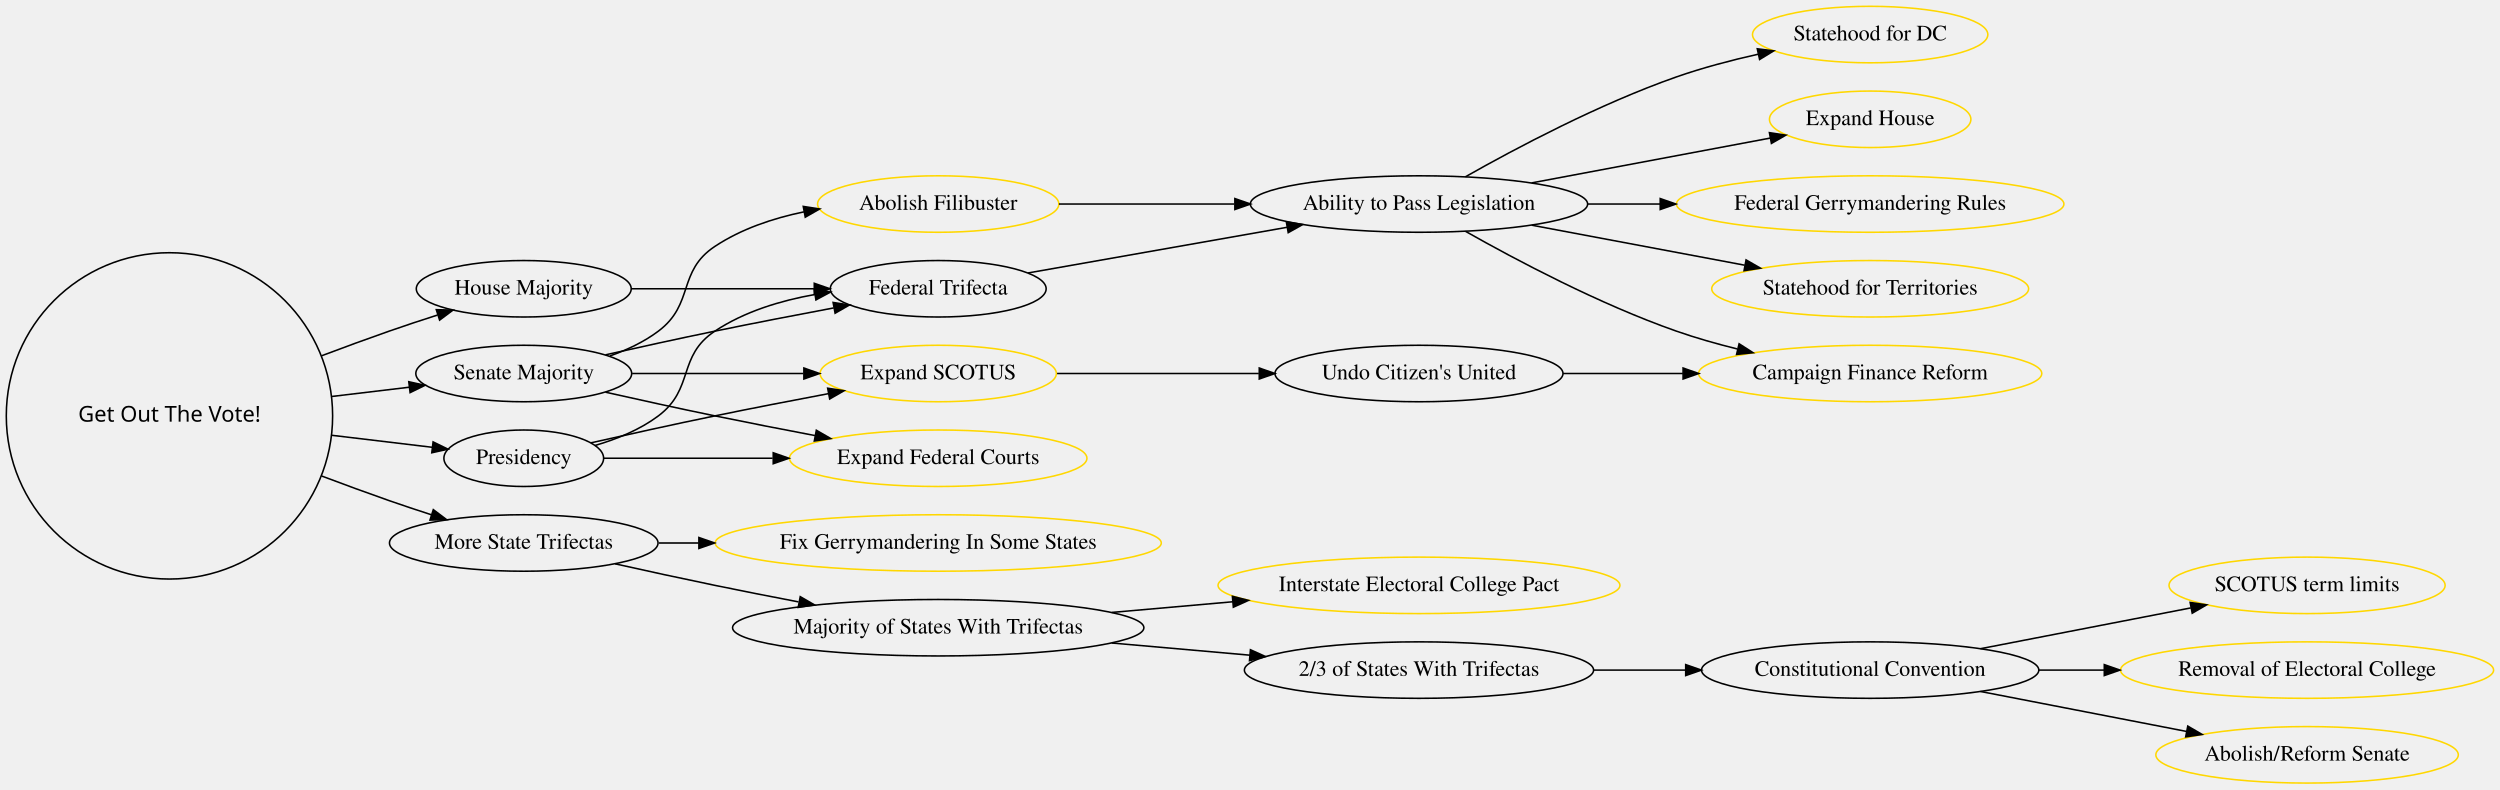
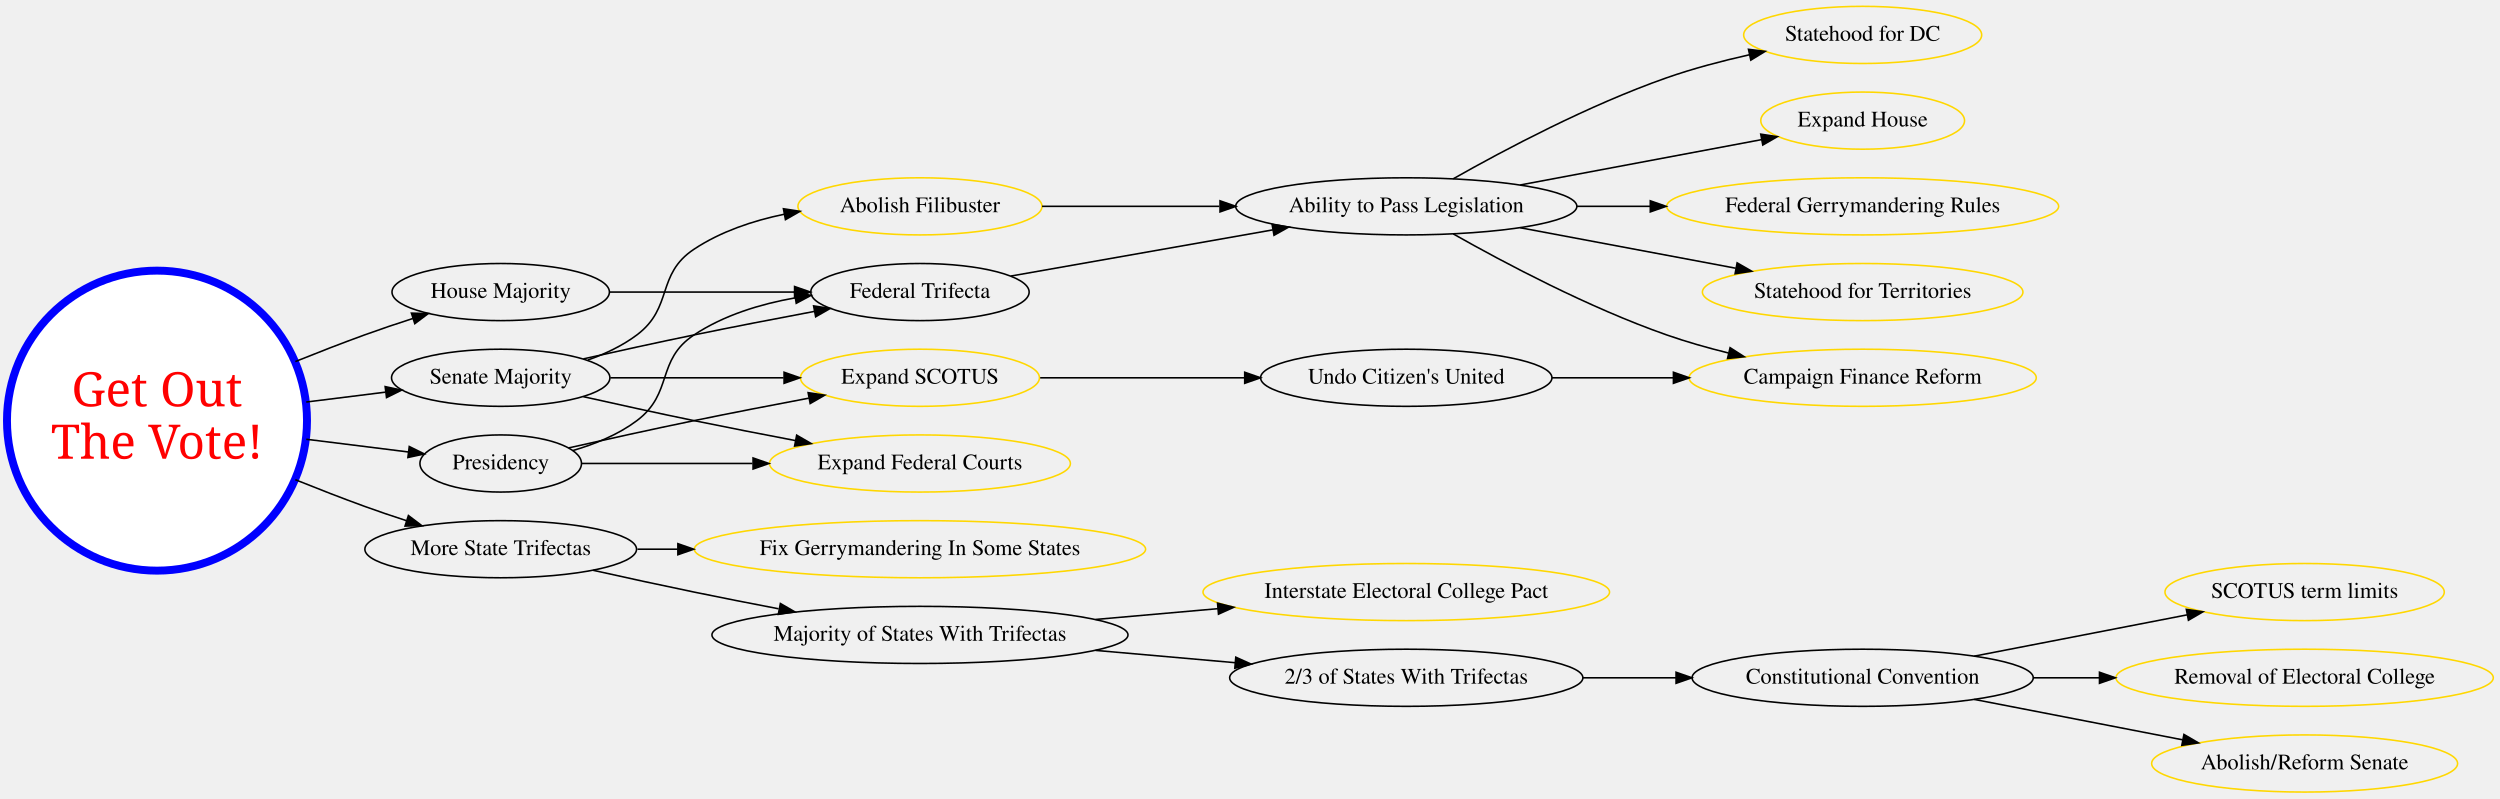
- <svg xmlns="http://www.w3.org/2000/svg" width="1593pt" height="503pt" viewBox="0.00 0.00 1593.18 503.00">
+ <svg xmlns="http://www.w3.org/2000/svg" width="1575pt" height="503pt" viewBox="0.00 0.00 1574.70 503.00">
  <g id="graph0" class="graph" transform="scale(1 1) rotate(0) translate(4 499)">
    <g id="node1" class="node">
-       <ellipse fill="none" stroke="#ffd700" cx="593.904" cy="-261" rx="75.287" ry="18" />
-       <text text-anchor="middle" x="593.904" y="-257.3" font-family="Times,serif" font-size="14.00" fill="#000000">Expand SCOTUS</text>
+       <ellipse fill="none" stroke="#ffd700" cx="575.427" cy="-261" rx="75.287" ry="18" />
+       <text text-anchor="middle" x="575.427" y="-257.3" font-family="Times,serif" font-size="14.00" fill="#000000">Expand SCOTUS</text>
    </g>
    <g id="node15" class="node">
-       <ellipse fill="none" stroke="#000000" cx="900.28" cy="-261" rx="91.784" ry="18" />
-       <text text-anchor="middle" x="900.28" y="-257.3" font-family="Times,serif" font-size="14.00" fill="#000000">Undo Citizen's United</text>
+       <ellipse fill="none" stroke="#000000" cx="881.803" cy="-261" rx="91.784" ry="18" />
+       <text text-anchor="middle" x="881.803" y="-257.3" font-family="Times,serif" font-size="14.00" fill="#000000">Undo Citizen's United</text>
    </g>
    <g id="edge5" class="edge">
-       <path fill="none" stroke="#000000" d="M669.637,-261C708.435,-261 756.227,-261 798.227,-261" />
-       <polygon fill="#000000" stroke="#000000" points="798.49,-264.5 808.49,-261 798.49,-257.5 798.49,-264.5" />
+       <path fill="none" stroke="#000000" d="M651.16,-261C689.958,-261 737.75,-261 779.75,-261" />
+       <polygon fill="#000000" stroke="#000000" points="780.013,-264.5 790.013,-261 780.013,-257.5 780.013,-264.5" />
    </g>
    <g id="node2" class="node">
-       <ellipse fill="none" stroke="#ffd700" cx="1466.236" cy="-126" rx="87.985" ry="18" />
-       <text text-anchor="middle" x="1466.236" y="-122.3" font-family="Times,serif" font-size="14.00" fill="#000000">SCOTUS term limits</text>
+       <ellipse fill="none" stroke="#ffd700" cx="1447.759" cy="-126" rx="87.985" ry="18" />
+       <text text-anchor="middle" x="1447.759" y="-122.3" font-family="Times,serif" font-size="14.00" fill="#000000">SCOTUS term limits</text>
    </g>
    <g id="node3" class="node">
-       <ellipse fill="none" stroke="#ffd700" cx="593.904" cy="-207" rx="94.783" ry="18" />
-       <text text-anchor="middle" x="593.904" y="-203.3" font-family="Times,serif" font-size="14.00" fill="#000000">Expand Federal Courts</text>
+       <ellipse fill="none" stroke="#ffd700" cx="575.427" cy="-207" rx="94.783" ry="18" />
+       <text text-anchor="middle" x="575.427" y="-203.3" font-family="Times,serif" font-size="14.00" fill="#000000">Expand Federal Courts</text>
    </g>
    <g id="node4" class="node">
-       <ellipse fill="none" stroke="#ffd700" cx="1187.807" cy="-261" rx="109.381" ry="18" />
-       <text text-anchor="middle" x="1187.807" y="-257.3" font-family="Times,serif" font-size="14.00" fill="#000000">Campaign Finance Reform</text>
+       <ellipse fill="none" stroke="#ffd700" cx="1169.331" cy="-261" rx="109.381" ry="18" />
+       <text text-anchor="middle" x="1169.331" y="-257.3" font-family="Times,serif" font-size="14.00" fill="#000000">Campaign Finance Reform</text>
    </g>
    <g id="node5" class="node">
-       <ellipse fill="none" stroke="#ffd700" cx="1187.807" cy="-369" rx="123.478" ry="18" />
-       <text text-anchor="middle" x="1187.807" y="-365.3" font-family="Times,serif" font-size="14.00" fill="#000000">Federal Gerrymandering Rules</text>
+       <ellipse fill="none" stroke="#ffd700" cx="1169.331" cy="-369" rx="123.478" ry="18" />
+       <text text-anchor="middle" x="1169.331" y="-365.3" font-family="Times,serif" font-size="14.00" fill="#000000">Federal Gerrymandering Rules</text>
    </g>
    <g id="node6" class="node">
-       <ellipse fill="none" stroke="#ffd700" cx="593.904" cy="-153" rx="142.175" ry="18" />
-       <text text-anchor="middle" x="593.904" y="-149.3" font-family="Times,serif" font-size="14.00" fill="#000000">Fix Gerrymandering In Some States</text>
+       <ellipse fill="none" stroke="#ffd700" cx="575.427" cy="-153" rx="142.175" ry="18" />
+       <text text-anchor="middle" x="575.427" y="-149.3" font-family="Times,serif" font-size="14.00" fill="#000000">Fix Gerrymandering In Some States</text>
    </g>
    <g id="node7" class="node">
-       <ellipse fill="none" stroke="#ffd700" cx="900.28" cy="-126" rx="128.077" ry="18" />
-       <text text-anchor="middle" x="900.28" y="-122.3" font-family="Times,serif" font-size="14.00" fill="#000000">Interstate Electoral College Pact</text>
+       <ellipse fill="none" stroke="#ffd700" cx="881.803" cy="-126" rx="128.077" ry="18" />
+       <text text-anchor="middle" x="881.803" y="-122.3" font-family="Times,serif" font-size="14.00" fill="#000000">Interstate Electoral College Pact</text>
    </g>
    <g id="node8" class="node">
-       <ellipse fill="none" stroke="#ffd700" cx="1466.236" cy="-72" rx="118.879" ry="18" />
-       <text text-anchor="middle" x="1466.236" y="-68.3" font-family="Times,serif" font-size="14.00" fill="#000000">Removal of Electoral College</text>
+       <ellipse fill="none" stroke="#ffd700" cx="1447.759" cy="-72" rx="118.879" ry="18" />
+       <text text-anchor="middle" x="1447.759" y="-68.3" font-family="Times,serif" font-size="14.00" fill="#000000">Removal of Electoral College</text>
    </g>
    <g id="node9" class="node">
-       <ellipse fill="none" stroke="#ffd700" cx="1187.807" cy="-315" rx="100.983" ry="18" />
-       <text text-anchor="middle" x="1187.807" y="-311.3" font-family="Times,serif" font-size="14.00" fill="#000000">Statehood for Territories</text>
+       <ellipse fill="none" stroke="#ffd700" cx="1169.331" cy="-315" rx="100.983" ry="18" />
+       <text text-anchor="middle" x="1169.331" y="-311.3" font-family="Times,serif" font-size="14.00" fill="#000000">Statehood for Territories</text>
    </g>
    <g id="node10" class="node">
-       <ellipse fill="none" stroke="#ffd700" cx="1187.807" cy="-477" rx="74.987" ry="18" />
-       <text text-anchor="middle" x="1187.807" y="-473.3" font-family="Times,serif" font-size="14.00" fill="#000000">Statehood for DC</text>
+       <ellipse fill="none" stroke="#ffd700" cx="1169.331" cy="-477" rx="74.987" ry="18" />
+       <text text-anchor="middle" x="1169.331" y="-473.3" font-family="Times,serif" font-size="14.00" fill="#000000">Statehood for DC</text>
    </g>
    <g id="node11" class="node">
-       <ellipse fill="none" stroke="#ffd700" cx="1466.236" cy="-18" rx="96.383" ry="18" />
-       <text text-anchor="middle" x="1466.236" y="-14.3" font-family="Times,serif" font-size="14.00" fill="#000000">Abolish/Reform Senate</text>
+       <ellipse fill="none" stroke="#ffd700" cx="1447.759" cy="-18" rx="96.383" ry="18" />
+       <text text-anchor="middle" x="1447.759" y="-14.3" font-family="Times,serif" font-size="14.00" fill="#000000">Abolish/Reform Senate</text>
    </g>
    <g id="node12" class="node">
-       <ellipse fill="none" stroke="#ffd700" cx="593.904" cy="-369" rx="76.887" ry="18" />
-       <text text-anchor="middle" x="593.904" y="-365.3" font-family="Times,serif" font-size="14.00" fill="#000000">Abolish Filibuster</text>
+       <ellipse fill="none" stroke="#ffd700" cx="575.427" cy="-369" rx="76.887" ry="18" />
+       <text text-anchor="middle" x="575.427" y="-365.3" font-family="Times,serif" font-size="14.00" fill="#000000">Abolish Filibuster</text>
    </g>
    <g id="node14" class="node">
-       <ellipse fill="none" stroke="#000000" cx="900.28" cy="-369" rx="107.481" ry="18" />
-       <text text-anchor="middle" x="900.28" y="-365.3" font-family="Times,serif" font-size="14.00" fill="#000000">Ability to Pass Legislation</text>
+       <ellipse fill="none" stroke="#000000" cx="881.803" cy="-369" rx="107.481" ry="18" />
+       <text text-anchor="middle" x="881.803" y="-365.3" font-family="Times,serif" font-size="14.00" fill="#000000">Ability to Pass Legislation</text>
    </g>
    <g id="edge7" class="edge">
-       <path fill="none" stroke="#000000" d="M670.82,-369C704.601,-369 745.027,-369 782.47,-369" />
-       <polygon fill="#000000" stroke="#000000" points="782.943,-372.5 792.943,-369 782.943,-365.5 782.943,-372.5" />
+       <path fill="none" stroke="#000000" d="M652.343,-369C686.125,-369 726.55,-369 763.992,-369" />
+       <polygon fill="#000000" stroke="#000000" points="764.466,-372.5 774.466,-369 764.466,-365.5 764.466,-372.5" />
    </g>
    <g id="node13" class="node">
-       <ellipse fill="none" stroke="#ffd700" cx="1187.807" cy="-423" rx="64.189" ry="18" />
-       <text text-anchor="middle" x="1187.807" y="-419.3" font-family="Times,serif" font-size="14.00" fill="#000000">Expand House</text>
+       <ellipse fill="none" stroke="#ffd700" cx="1169.331" cy="-423" rx="64.189" ry="18" />
+       <text text-anchor="middle" x="1169.331" y="-419.3" font-family="Times,serif" font-size="14.00" fill="#000000">Expand House</text>
    </g>
    <g id="edge13" class="edge">
-       <path fill="none" stroke="#000000" d="M929.857,-351.641C961.989,-333.447 1015.308,-305.169 1064.318,-288 1076.697,-283.664 1090.026,-279.88 1103.187,-276.628" />
-       <polygon fill="#000000" stroke="#000000" points="1104.283,-279.965 1113.201,-274.245 1102.662,-273.156 1104.283,-279.965" />
+       <path fill="none" stroke="#000000" d="M911.38,-351.641C943.512,-333.447 996.831,-305.169 1045.841,-288 1058.22,-283.664 1071.549,-279.88 1084.71,-276.628" />
+       <polygon fill="#000000" stroke="#000000" points="1085.806,-279.965 1094.724,-274.245 1084.185,-273.156 1085.806,-279.965" />
    </g>
    <g id="edge16" class="edge">
-       <path fill="none" stroke="#000000" d="M1007.753,-369C1022.801,-369 1038.416,-369 1053.878,-369" />
-       <polygon fill="#000000" stroke="#000000" points="1054.009,-372.5 1064.009,-369 1054.009,-365.5 1054.009,-372.5" />
+       <path fill="none" stroke="#000000" d="M989.276,-369C1004.324,-369 1019.939,-369 1035.401,-369" />
+       <polygon fill="#000000" stroke="#000000" points="1035.533,-372.5 1045.533,-369 1035.533,-365.5 1035.533,-372.5" />
    </g>
    <g id="edge17" class="edge">
-       <path fill="none" stroke="#000000" d="M972.093,-355.513C1013.363,-347.762 1065.29,-338.01 1107.855,-330.016" />
-       <polygon fill="#000000" stroke="#000000" points="1108.719,-333.415 1117.901,-328.129 1107.427,-326.535 1108.719,-333.415" />
+       <path fill="none" stroke="#000000" d="M953.616,-355.513C994.886,-347.762 1046.813,-338.01 1089.378,-330.016" />
+       <polygon fill="#000000" stroke="#000000" points="1090.242,-333.415 1099.424,-328.129 1088.95,-326.535 1090.242,-333.415" />
    </g>
    <g id="edge14" class="edge">
-       <path fill="none" stroke="#000000" d="M929.857,-386.359C961.989,-404.553 1015.308,-432.831 1064.318,-450 1080.853,-455.792 1099.084,-460.598 1116.345,-464.468" />
-       <polygon fill="#000000" stroke="#000000" points="1115.862,-467.945 1126.376,-466.64 1117.343,-461.103 1115.862,-467.945" />
+       <path fill="none" stroke="#000000" d="M911.38,-386.359C943.512,-404.553 996.831,-432.831 1045.841,-450 1062.376,-455.792 1080.607,-460.598 1097.868,-464.468" />
+       <polygon fill="#000000" stroke="#000000" points="1097.385,-467.945 1107.899,-466.64 1098.866,-461.103 1097.385,-467.945" />
    </g>
    <g id="edge15" class="edge">
-       <path fill="none" stroke="#000000" d="M972.093,-382.487C1018.795,-391.258 1079.144,-402.592 1124.13,-411.041" />
-       <polygon fill="#000000" stroke="#000000" points="1123.586,-414.5 1134.06,-412.906 1124.878,-407.62 1123.586,-414.5" />
+       <path fill="none" stroke="#000000" d="M953.616,-382.487C1000.318,-391.258 1060.667,-402.592 1105.653,-411.041" />
+       <polygon fill="#000000" stroke="#000000" points="1105.109,-414.5 1115.583,-412.906 1106.401,-407.62 1105.109,-414.5" />
    </g>
    <g id="edge1" class="edge">
-       <path fill="none" stroke="#000000" d="M992.046,-261C1016.348,-261 1042.942,-261 1068.476,-261" />
-       <polygon fill="#000000" stroke="#000000" points="1068.581,-264.5 1078.581,-261 1068.581,-257.5 1068.581,-264.5" />
+       <path fill="none" stroke="#000000" d="M973.569,-261C997.871,-261 1024.465,-261 1049.999,-261" />
+       <polygon fill="#000000" stroke="#000000" points="1050.104,-264.5 1060.104,-261 1050.104,-257.5 1050.104,-264.5" />
    </g>
    <g id="node16" class="node">
-       <ellipse fill="none" stroke="#000000" cx="593.904" cy="-315" rx="68.788" ry="18" />
-       <text text-anchor="middle" x="593.904" y="-311.3" font-family="Times,serif" font-size="14.00" fill="#000000">Federal Trifecta</text>
+       <ellipse fill="none" stroke="#000000" cx="575.427" cy="-315" rx="68.788" ry="18" />
+       <text text-anchor="middle" x="575.427" y="-311.3" font-family="Times,serif" font-size="14.00" fill="#000000">Federal Trifecta</text>
    </g>
    <g id="edge6" class="edge">
-       <path fill="none" stroke="#000000" d="M651.171,-325.094C697.625,-333.281 763.77,-344.94 816.227,-354.185" />
-       <polygon fill="#000000" stroke="#000000" points="815.735,-357.652 826.191,-355.942 816.95,-350.759 815.735,-357.652" />
+       <path fill="none" stroke="#000000" d="M632.694,-325.094C679.148,-333.281 745.293,-344.94 797.751,-354.185" />
+       <polygon fill="#000000" stroke="#000000" points="797.258,-357.652 807.714,-355.942 798.473,-350.759 797.258,-357.652" />
    </g>
    <g id="node17" class="node">
-       <ellipse fill="none" stroke="#000000" cx="1187.807" cy="-72" rx="107.481" ry="18" />
-       <text text-anchor="middle" x="1187.807" y="-68.3" font-family="Times,serif" font-size="14.00" fill="#000000">Constitutional Convention</text>
+       <ellipse fill="none" stroke="#000000" cx="1169.331" cy="-72" rx="107.481" ry="18" />
+       <text text-anchor="middle" x="1169.331" y="-68.3" font-family="Times,serif" font-size="14.00" fill="#000000">Constitutional Convention</text>
    </g>
    <g id="edge3" class="edge">
-       <path fill="none" stroke="#000000" d="M1258.067,-85.626C1298.994,-93.564 1350.559,-103.565 1392.128,-111.627" />
-       <polygon fill="#000000" stroke="#000000" points="1391.711,-115.112 1402.195,-113.579 1393.044,-108.24 1391.711,-115.112" />
+       <path fill="none" stroke="#000000" d="M1239.59,-85.626C1280.517,-93.564 1332.082,-103.565 1373.651,-111.627" />
+       <polygon fill="#000000" stroke="#000000" points="1373.235,-115.112 1383.718,-113.579 1374.567,-108.24 1373.235,-115.112" />
    </g>
    <g id="edge2" class="edge">
-       <path fill="none" stroke="#000000" d="M1295.057,-72C1308.74,-72 1322.859,-72 1336.844,-72" />
-       <polygon fill="#000000" stroke="#000000" points="1336.997,-75.5 1346.997,-72 1336.997,-68.5 1336.997,-75.5" />
+       <path fill="none" stroke="#000000" d="M1276.58,-72C1290.263,-72 1304.382,-72 1318.368,-72" />
+       <polygon fill="#000000" stroke="#000000" points="1318.52,-75.5 1328.52,-72 1318.52,-68.5 1318.52,-75.5" />
    </g>
    <g id="edge4" class="edge">
-       <path fill="none" stroke="#000000" d="M1258.067,-58.373C1298.101,-50.609 1348.314,-40.87 1389.393,-32.903" />
-       <polygon fill="#000000" stroke="#000000" points="1390.207,-36.311 1399.357,-30.971 1388.874,-29.439 1390.207,-36.311" />
+       <path fill="none" stroke="#000000" d="M1239.59,-58.373C1279.624,-50.609 1329.837,-40.87 1370.916,-32.903" />
+       <polygon fill="#000000" stroke="#000000" points="1371.73,-36.311 1380.88,-30.971 1370.397,-29.439 1371.73,-36.311" />
    </g>
    <g id="node18" class="node">
-       <ellipse fill="none" stroke="#000000" cx="329.774" cy="-153" rx="85.585" ry="18" />
-       <text text-anchor="middle" x="329.774" y="-149.3" font-family="Times,serif" font-size="14.00" fill="#000000">More State Trifectas</text>
+       <ellipse fill="none" stroke="#000000" cx="311.297" cy="-153" rx="85.585" ry="18" />
+       <text text-anchor="middle" x="311.297" y="-149.3" font-family="Times,serif" font-size="14.00" fill="#000000">More State Trifectas</text>
    </g>
    <g id="edge20" class="edge">
-       <path fill="none" stroke="#000000" d="M415.894,-153C424.118,-153 432.613,-153 441.228,-153" />
-       <polygon fill="#000000" stroke="#000000" points="441.387,-156.5 451.387,-153 441.387,-149.5 441.387,-156.5" />
+       <path fill="none" stroke="#000000" d="M397.418,-153C405.641,-153 414.136,-153 422.751,-153" />
+       <polygon fill="#000000" stroke="#000000" points="422.91,-156.5 432.91,-153 422.91,-149.5 422.91,-156.5" />
    </g>
    <g id="node19" class="node">
-       <ellipse fill="none" stroke="#000000" cx="593.904" cy="-99" rx="131.077" ry="18" />
-       <text text-anchor="middle" x="593.904" y="-95.3" font-family="Times,serif" font-size="14.00" fill="#000000">Majority of States With Trifectas</text>
+       <ellipse fill="none" stroke="#000000" cx="575.427" cy="-99" rx="131.077" ry="18" />
+       <text text-anchor="middle" x="575.427" y="-95.3" font-family="Times,serif" font-size="14.00" fill="#000000">Majority of States With Trifectas</text>
    </g>
    <g id="edge21" class="edge">
-       <path fill="none" stroke="#000000" d="M387.929,-139.726C408.056,-135.234 430.777,-130.275 451.566,-126 468.763,-122.464 487.163,-118.849 504.833,-115.46" />
-       <polygon fill="#000000" stroke="#000000" points="505.971,-118.807 515.138,-113.494 504.659,-111.931 505.971,-118.807" />
+       <path fill="none" stroke="#000000" d="M369.452,-139.726C389.579,-135.234 412.3,-130.275 433.089,-126 450.286,-122.464 468.687,-118.849 486.356,-115.46" />
+       <polygon fill="#000000" stroke="#000000" points="487.494,-118.807 496.661,-113.494 486.182,-111.931 487.494,-118.807" />
    </g>
    <g id="edge18" class="edge">
-       <path fill="none" stroke="#000000" d="M704.513,-108.748C729.555,-110.955 756.247,-113.307 781.608,-115.542" />
-       <polygon fill="#000000" stroke="#000000" points="781.361,-119.034 791.63,-116.425 781.976,-112.061 781.361,-119.034" />
+       <path fill="none" stroke="#000000" d="M686.035,-108.748C711.078,-110.955 737.77,-113.307 763.131,-115.542" />
+       <polygon fill="#000000" stroke="#000000" points="762.884,-119.034 773.153,-116.425 763.499,-112.061 762.884,-119.034" />
    </g>
    <g id="node20" class="node">
-       <ellipse fill="none" stroke="#000000" cx="900.28" cy="-72" rx="111.281" ry="18" />
-       <text text-anchor="middle" x="900.28" y="-68.3" font-family="Times,serif" font-size="14.00" fill="#000000">2/3 of States With Trifectas</text>
+       <ellipse fill="none" stroke="#000000" cx="881.803" cy="-72" rx="111.281" ry="18" />
+       <text text-anchor="middle" x="881.803" y="-68.3" font-family="Times,serif" font-size="14.00" fill="#000000">2/3 of States With Trifectas</text>
    </g>
    <g id="edge19" class="edge">
-       <path fill="none" stroke="#000000" d="M704.513,-89.252C733.184,-86.726 764.018,-84.008 792.539,-81.495" />
-       <polygon fill="#000000" stroke="#000000" points="792.87,-84.979 802.524,-80.615 792.256,-78.006 792.87,-84.979" />
+       <path fill="none" stroke="#000000" d="M686.035,-89.252C714.707,-86.726 745.54,-84.008 774.063,-81.495" />
+       <polygon fill="#000000" stroke="#000000" points="774.393,-84.979 784.048,-80.615 773.779,-78.006 774.393,-84.979" />
    </g>
    <g id="edge26" class="edge">
-       <path fill="none" stroke="#000000" d="M1011.445,-72C1030.689,-72 1050.755,-72 1070.164,-72" />
-       <polygon fill="#000000" stroke="#000000" points="1070.246,-75.5 1080.246,-72 1070.246,-68.5 1070.246,-75.5" />
+       <path fill="none" stroke="#000000" d="M992.968,-72C1012.212,-72 1032.278,-72 1051.687,-72" />
+       <polygon fill="#000000" stroke="#000000" points="1051.769,-75.5 1061.769,-72 1051.769,-68.5 1051.769,-75.5" />
    </g>
    <g id="node21" class="node">
-       <ellipse fill="none" stroke="#000000" cx="329.774" cy="-315" rx="68.489" ry="18" />
-       <text text-anchor="middle" x="329.774" y="-311.3" font-family="Times,serif" font-size="14.00" fill="#000000">House Majority</text>
+       <ellipse fill="none" stroke="#000000" cx="311.297" cy="-315" rx="68.489" ry="18" />
+       <text text-anchor="middle" x="311.297" y="-311.3" font-family="Times,serif" font-size="14.00" fill="#000000">House Majority</text>
    </g>
    <g id="edge12" class="edge">
-       <path fill="none" stroke="#000000" d="M398.137,-315C433.765,-315 477.527,-315 514.632,-315" />
-       <polygon fill="#000000" stroke="#000000" points="514.909,-318.5 524.909,-315 514.909,-311.5 514.909,-318.5" />
+       <path fill="none" stroke="#000000" d="M379.661,-315C415.288,-315 459.05,-315 496.155,-315" />
+       <polygon fill="#000000" stroke="#000000" points="496.432,-318.5 506.432,-315 496.432,-311.5 496.432,-318.5" />
    </g>
    <g id="node22" class="node">
-       <ellipse fill="none" stroke="#000000" cx="329.774" cy="-261" rx="68.788" ry="18" />
-       <text text-anchor="middle" x="329.774" y="-257.3" font-family="Times,serif" font-size="14.00" fill="#000000">Senate Majority</text>
+       <ellipse fill="none" stroke="#000000" cx="311.297" cy="-261" rx="68.788" ry="18" />
+       <text text-anchor="middle" x="311.297" y="-257.3" font-family="Times,serif" font-size="14.00" fill="#000000">Senate Majority</text>
    </g>
    <g id="edge23" class="edge">
-       <path fill="none" stroke="#000000" d="M398.826,-261C432.214,-261 472.621,-261 507.98,-261" />
-       <polygon fill="#000000" stroke="#000000" points="508.292,-264.5 518.292,-261 508.292,-257.5 508.292,-264.5" />
+       <path fill="none" stroke="#000000" d="M380.349,-261C413.737,-261 454.144,-261 489.503,-261" />
+       <polygon fill="#000000" stroke="#000000" points="489.815,-264.5 499.815,-261 489.815,-257.5 489.815,-264.5" />
    </g>
    <g id="edge22" class="edge">
-       <path fill="none" stroke="#000000" d="M381.854,-249.086C403.399,-244.253 428.655,-238.711 451.566,-234 472.209,-229.755 494.587,-225.397 515.353,-221.453" />
-       <polygon fill="#000000" stroke="#000000" points="516.227,-224.85 525.403,-219.553 514.927,-217.972 516.227,-224.85" />
+       <path fill="none" stroke="#000000" d="M363.377,-249.086C384.922,-244.253 410.178,-238.711 433.089,-234 453.732,-229.755 476.11,-225.397 496.876,-221.453" />
+       <polygon fill="#000000" stroke="#000000" points="497.75,-224.85 506.926,-219.553 496.45,-217.972 497.75,-224.85" />
    </g>
    <g id="edge25" class="edge">
-       <path fill="none" stroke="#000000" d="M384.641,-272.176C395.556,-276.022 406.45,-281.158 415.566,-288 438.636,-305.315 427.52,-326.069 451.566,-342 468.338,-353.111 488.524,-359.915 508.354,-364.018" />
-       <polygon fill="#000000" stroke="#000000" points="507.886,-367.491 518.356,-365.875 509.163,-360.609 507.886,-367.491" />
+       <path fill="none" stroke="#000000" d="M366.164,-272.176C377.079,-276.022 387.973,-281.158 397.089,-288 420.159,-305.315 409.043,-326.069 433.089,-342 449.861,-353.111 470.047,-359.915 489.877,-364.018" />
+       <polygon fill="#000000" stroke="#000000" points="489.409,-367.491 499.88,-365.875 490.686,-360.609 489.409,-367.491" />
    </g>
    <g id="edge24" class="edge">
-       <path fill="none" stroke="#000000" d="M381.854,-272.914C403.399,-277.747 428.655,-283.289 451.566,-288 476.249,-293.076 503.413,-298.314 527.335,-302.81" />
-       <polygon fill="#000000" stroke="#000000" points="526.899,-306.289 537.372,-304.689 528.187,-299.409 526.899,-306.289" />
+       <path fill="none" stroke="#000000" d="M363.377,-272.914C384.922,-277.747 410.178,-283.289 433.089,-288 457.772,-293.076 484.936,-298.314 508.858,-302.81" />
+       <polygon fill="#000000" stroke="#000000" points="508.422,-306.289 518.895,-304.689 509.71,-299.409 508.422,-306.289" />
    </g>
    <g id="node23" class="node">
-       <ellipse fill="none" stroke="#000000" cx="329.774" cy="-207" rx="50.892" ry="18" />
-       <text text-anchor="middle" x="329.774" y="-203.3" font-family="Times,serif" font-size="14.00" fill="#000000">Presidency</text>
+       <ellipse fill="none" stroke="#000000" cx="311.297" cy="-207" rx="50.892" ry="18" />
+       <text text-anchor="middle" x="311.297" y="-203.3" font-family="Times,serif" font-size="14.00" fill="#000000">Presidency</text>
    </g>
    <g id="edge28" class="edge">
-       <path fill="none" stroke="#000000" d="M372.542,-216.818C395.864,-222.087 425.261,-228.591 451.566,-234 475.066,-238.832 500.814,-243.812 523.873,-248.158" />
-       <polygon fill="#000000" stroke="#000000" points="523.443,-251.639 533.917,-250.044 524.735,-244.759 523.443,-251.639" />
+       <path fill="none" stroke="#000000" d="M354.065,-216.818C377.387,-222.087 406.784,-228.591 433.089,-234 456.589,-238.832 482.337,-243.812 505.396,-248.158" />
+       <polygon fill="#000000" stroke="#000000" points="504.966,-251.639 515.44,-250.044 506.258,-244.759 504.966,-251.639" />
    </g>
    <g id="edge27" class="edge">
-       <path fill="none" stroke="#000000" d="M380.701,-207C411.257,-207 451.276,-207 488.379,-207" />
-       <polygon fill="#000000" stroke="#000000" points="488.757,-210.5 498.757,-207 488.757,-203.5 488.757,-210.5" />
+       <path fill="none" stroke="#000000" d="M362.224,-207C392.781,-207 432.799,-207 469.902,-207" />
+       <polygon fill="#000000" stroke="#000000" points="470.28,-210.5 480.28,-207 470.28,-203.5 470.28,-210.5" />
    </g>
    <g id="edge29" class="edge">
-       <path fill="none" stroke="#000000" d="M375.257,-215.168C389.142,-219.209 403.827,-225.189 415.566,-234 438.636,-251.315 427.52,-272.069 451.566,-288 470.295,-300.408 493.282,-307.444 515.276,-311.347" />
-       <polygon fill="#000000" stroke="#000000" points="514.869,-314.826 525.293,-312.928 515.96,-307.912 514.869,-314.826" />
+       <path fill="none" stroke="#000000" d="M356.78,-215.168C370.665,-219.209 385.35,-225.189 397.089,-234 420.159,-251.315 409.043,-272.069 433.089,-288 451.818,-300.408 474.805,-307.444 496.799,-311.347" />
+       <polygon fill="#000000" stroke="#000000" points="496.392,-314.826 506.816,-312.928 497.483,-307.912 496.392,-314.826" />
    </g>
    <g id="node24" class="node">
-       <ellipse fill="none" stroke="#000000" cx="103.991" cy="-234" rx="103.981" ry="103.981" />
-       <text text-anchor="middle" x="103.991" y="-230.3" font-family="Menlo bold italic" font-size="14.00" fill="#000000">Get Out The Vote!</text>
+       <ellipse fill="#ffffff" stroke="#0000ff" stroke-width="5" cx="94.752" cy="-234" rx="94.505" ry="94.505" />
+       <text text-anchor="middle" x="94.752" y="-243" font-family="garamond" font-size="30.00" fill="#ff0000">Get Out</text>
+       <text text-anchor="middle" x="94.752" y="-210" font-family="garamond" font-size="30.00" fill="#ff0000">The Vote!</text>
    </g>
    <g id="edge9" class="edge">
-       <path fill="none" stroke="#000000" d="M200.845,-195.727C215.252,-190.3 229.966,-184.903 243.982,-180 252.641,-176.971 261.844,-173.91 270.885,-170.992" />
-       <polygon fill="#000000" stroke="#000000" points="272.138,-174.266 280.599,-167.889 270.008,-167.597 272.138,-174.266" />
+       <path fill="none" stroke="#000000" d="M181.906,-196.779C196.385,-190.949 211.307,-185.155 225.505,-180 234.02,-176.908 243.082,-173.831 252.005,-170.921" />
+       <polygon fill="#000000" stroke="#000000" points="253.152,-174.229 261.601,-167.836 251.01,-167.565 253.152,-174.229" />
    </g>
    <g id="edge8" class="edge">
-       <path fill="none" stroke="#000000" d="M200.845,-272.273C215.252,-277.7 229.966,-283.097 243.982,-288 253.922,-291.478 264.58,-294.997 274.887,-298.294" />
-       <polygon fill="#000000" stroke="#000000" points="274.036,-301.696 284.626,-301.38 276.15,-295.023 274.036,-301.696" />
+       <path fill="none" stroke="#000000" d="M181.906,-271.221C196.385,-277.051 211.307,-282.845 225.505,-288 235.292,-291.554 245.803,-295.088 255.995,-298.372" />
+       <polygon fill="#000000" stroke="#000000" points="255.045,-301.743 265.635,-301.437 257.165,-295.072 255.045,-301.743" />
    </g>
    <g id="edge10" class="edge">
-       <path fill="none" stroke="#000000" d="M207.301,-246.354C223.97,-248.348 240.92,-250.375 256.683,-252.259" />
-       <polygon fill="#000000" stroke="#000000" points="256.51,-255.764 266.854,-253.476 257.341,-248.813 256.51,-255.764" />
+       <path fill="none" stroke="#000000" d="M188.787,-245.725C205.453,-247.803 222.577,-249.938 238.543,-251.929" />
+       <polygon fill="#000000" stroke="#000000" points="238.494,-255.45 248.851,-253.214 239.361,-248.503 238.494,-255.45" />
    </g>
    <g id="edge11" class="edge">
-       <path fill="none" stroke="#000000" d="M207.301,-221.646C229.351,-219.009 251.893,-216.313 271.528,-213.965" />
-       <polygon fill="#000000" stroke="#000000" points="271.999,-217.434 281.512,-212.771 271.168,-210.483 271.999,-217.434" />
+       <path fill="none" stroke="#000000" d="M188.787,-222.275C210.656,-219.548 233.314,-216.723 253.108,-214.255" />
+       <polygon fill="#000000" stroke="#000000" points="253.688,-217.71 263.178,-213 252.822,-210.764 253.688,-217.71" />
    </g>
  </g>
</svg>
